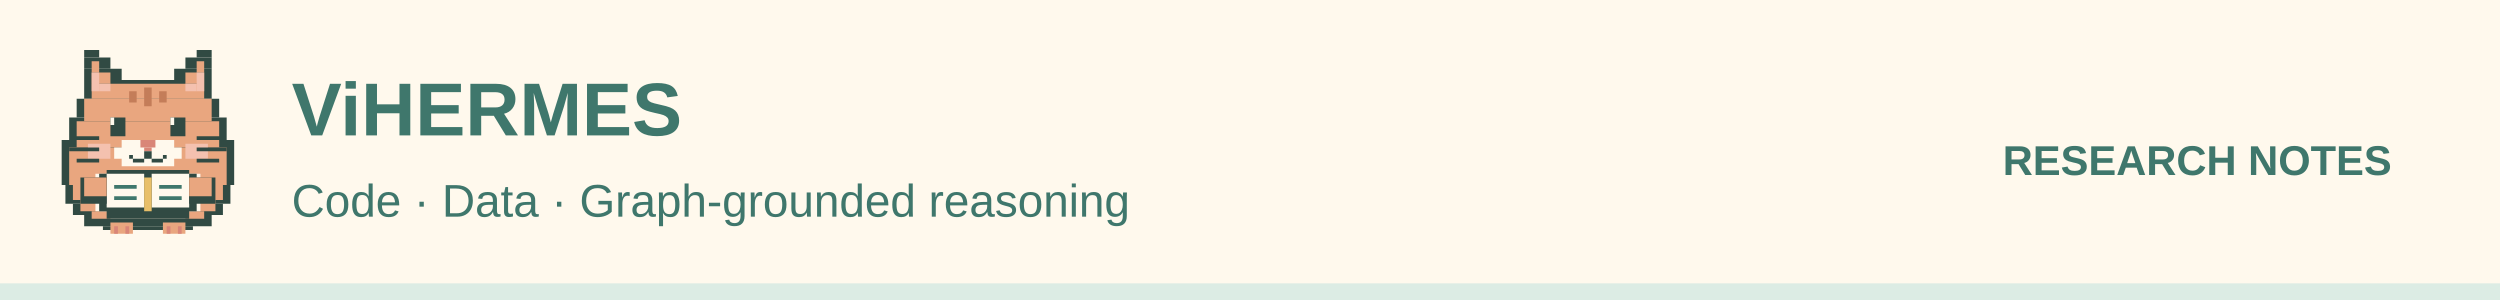
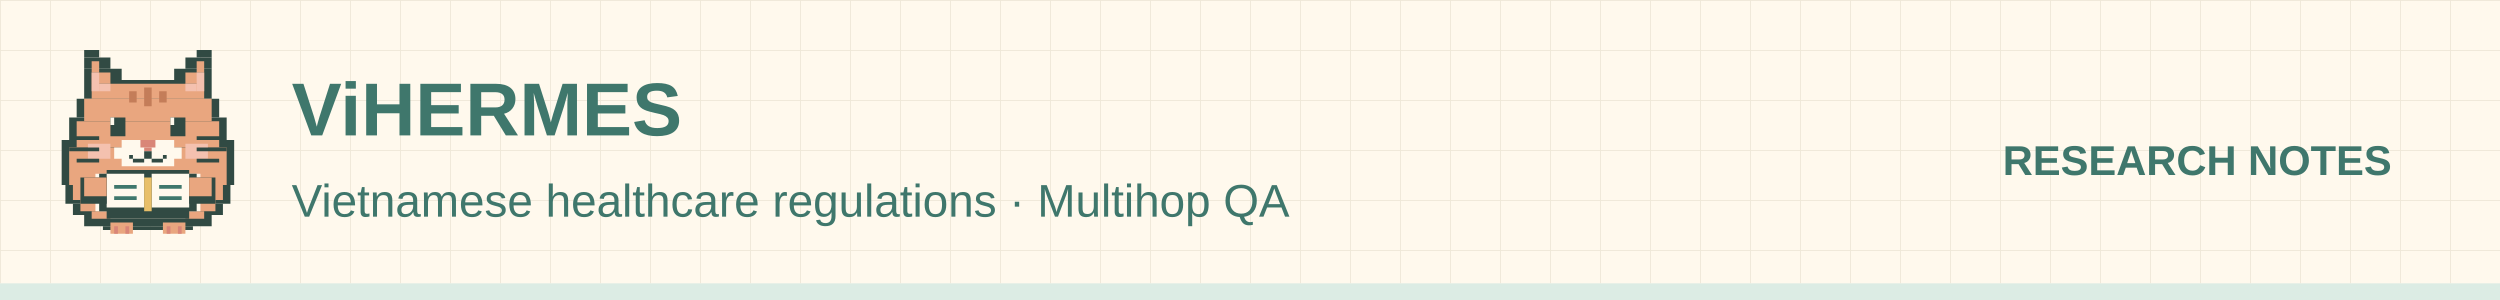
<svg xmlns="http://www.w3.org/2000/svg" width="1200" height="144" viewBox="0 0 1200 144" role="img">
  <rect x="0" y="0" width="1200" height="144" fill="#FFF9ED" />
+   <defs>
+     <pattern id="pixel-grid" width="24" height="24" patternUnits="userSpaceOnUse">
+       <path d="M24 0H0V24" fill="none" stroke="#E5DDCA" stroke-width="0.8" opacity="0.65" />
+     </pattern>
+   </defs>
+   <rect width="1200" height="136" fill="url(#pixel-grid)" />
  <rect x="0" y="136" width="1200" height="8" fill="#DCECE4" />
  <g transform="translate(35 24) scale(1.8)">
    <rect x="3" y="0" width="4" height="2" fill="#314A43" />
    <rect x="33" y="0" width="4" height="2" fill="#314A43" />
    <rect x="3" y="2" width="7" height="3" fill="#314A43" />
    <rect x="30" y="2" width="7" height="3" fill="#314A43" />
    <rect x="3" y="5" width="10" height="3" fill="#314A43" />
    <rect x="27" y="5" width="10" height="3" fill="#314A43" />
    <rect x="3" y="8" width="34" height="5" fill="#314A43" />
    <rect x="1" y="13" width="38" height="5" fill="#314A43" />
    <rect x="-1" y="18" width="42" height="6" fill="#314A43" />
    <rect x="-3" y="24" width="46" height="12" fill="#314A43" />
    <rect x="-2" y="36" width="44" height="5" fill="#314A43" />
    <rect x="0" y="41" width="40" height="3" fill="#314A43" />
    <rect x="3" y="44" width="34" height="3" fill="#314A43" />
    <rect x="8" y="47" width="24" height="1" fill="#314A43" />
    <rect x="5" y="3" width="2" height="3" fill="#E9A67F" />
    <rect x="5" y="6" width="5" height="3" fill="#E9A67F" />
    <rect x="33" y="3" width="2" height="3" fill="#E9A67F" />
    <rect x="30" y="6" width="5" height="3" fill="#E9A67F" />
    <rect x="5" y="9" width="30" height="4" fill="#E9A67F" />
    <rect x="3" y="13" width="34" height="6" fill="#E9A67F" />
    <rect x="1" y="19" width="38" height="7" fill="#E9A67F" />
    <rect x="-1" y="26" width="42" height="10" fill="#E9A67F" />
    <rect x="0" y="36" width="40" height="4" fill="#E9A67F" />
    <rect x="2" y="40" width="36" height="3" fill="#E9A67F" />
    <rect x="5" y="43" width="30" height="2" fill="#E9A67F" />
    <rect x="5" y="6" width="2" height="5" fill="#F4C1AF" />
    <rect x="7" y="9" width="3" height="2" fill="#F4C1AF" />
    <rect x="33" y="6" width="2" height="5" fill="#F4C1AF" />
    <rect x="30" y="9" width="3" height="2" fill="#F4C1AF" />
    <rect x="15" y="11" width="2" height="3" fill="#C47D59" />
    <rect x="19" y="10" width="2" height="5" fill="#C47D59" />
    <rect x="23" y="11" width="2" height="3" fill="#C47D59" />
    <rect x="10" y="18" width="4" height="5" fill="#314A43" />
    <rect x="26" y="18" width="4" height="5" fill="#314A43" />
    <rect x="10" y="18" width="1" height="2" fill="#FFF9ED" />
    <rect x="26" y="18" width="1" height="2" fill="#FFF9ED" />
    <rect x="13" y="24" width="14" height="7" fill="#FFF9ED" />
    <rect x="11" y="26" width="18" height="3" fill="#FFF9ED" />
    <rect x="18" y="24" width="4" height="2" fill="#D98678" />
    <rect x="19" y="26" width="2" height="1" fill="#D98678" />
    <rect x="19" y="27" width="2" height="2" fill="#314A43" />
    <rect x="16" y="29" width="3" height="1" fill="#314A43" />
    <rect x="21" y="29" width="3" height="1" fill="#314A43" />
    <rect x="15" y="28" width="1" height="1" fill="#314A43" />
    <rect x="24" y="28" width="1" height="1" fill="#314A43" />
    <rect x="4" y="25" width="6" height="4" fill="#F4C1AF" />
    <rect x="30" y="25" width="6" height="4" fill="#F4C1AF" />
    <rect x="0" y="23" width="7" height="1" fill="#314A43" />
    <rect x="-1" y="26" width="8" height="1" fill="#314A43" />
    <rect x="1" y="29" width="6" height="1" fill="#314A43" />
    <rect x="33" y="23" width="7" height="1" fill="#314A43" />
    <rect x="33" y="26" width="8" height="1" fill="#314A43" />
    <rect x="33" y="29" width="6" height="1" fill="#314A43" />
    <rect x="6" y="33" width="28" height="10" fill="#FFF9ED" />
    <rect x="10" y="43" width="20" height="2" fill="#FFF9ED" />
    <rect x="9" y="32" width="22" height="13" fill="#314A43" />
    <rect x="7" y="33" width="26" height="10" fill="#314A43" />
    <rect x="9" y="33" width="10" height="9" fill="#FFF9ED" />
    <rect x="21" y="33" width="10" height="9" fill="#FFF9ED" />
    <rect x="19" y="34" width="2" height="9" fill="#E8BF69" />
    <rect x="11" y="36" width="6" height="1" fill="#3F776C" />
    <rect x="11" y="39" width="6" height="1" fill="#3F776C" />
    <rect x="23" y="36" width="6" height="1" fill="#3F776C" />
    <rect x="23" y="39" width="6" height="1" fill="#3F776C" />
    <rect x="2" y="34" width="7" height="7" fill="#314A43" />
    <rect x="31" y="34" width="7" height="7" fill="#314A43" />
    <rect x="3" y="34" width="6" height="5" fill="#E9A67F" />
    <rect x="31" y="34" width="6" height="5" fill="#E9A67F" />
    <rect x="10" y="46" width="6" height="3" fill="#E9A67F" />
    <rect x="24" y="46" width="6" height="3" fill="#E9A67F" />
    <rect x="11" y="47" width="1" height="2" fill="#D98678" />
    <rect x="14" y="47" width="1" height="2" fill="#D98678" />
    <rect x="25" y="47" width="1" height="2" fill="#D98678" />
    <rect x="28" y="47" width="1" height="2" fill="#D98678" />
  </g>
  <text x="140" y="65" font-family="Verdana,Arial,sans-serif" font-size="36" font-weight="700" text-anchor="start" fill="#3F776C">ViHERMES</text>
-   <text x="140" y="104" font-family="Verdana,Arial,sans-serif" font-size="22" font-weight="400" text-anchor="start" fill="#3F776C">Code · Data · Graph-grounded reasoning</text>
+   <text x="140" y="104" font-family="Verdana,Arial,sans-serif" font-size="22" font-weight="400" text-anchor="start" fill="#3F776C">Vietnamese healthcare regulations · Multihop QA</text>
  <text x="1148" y="84" font-family="Verdana,Arial,sans-serif" font-size="20" font-weight="600" text-anchor="end" fill="#3F776C">RESEARCH NOTES</text>
</svg>
